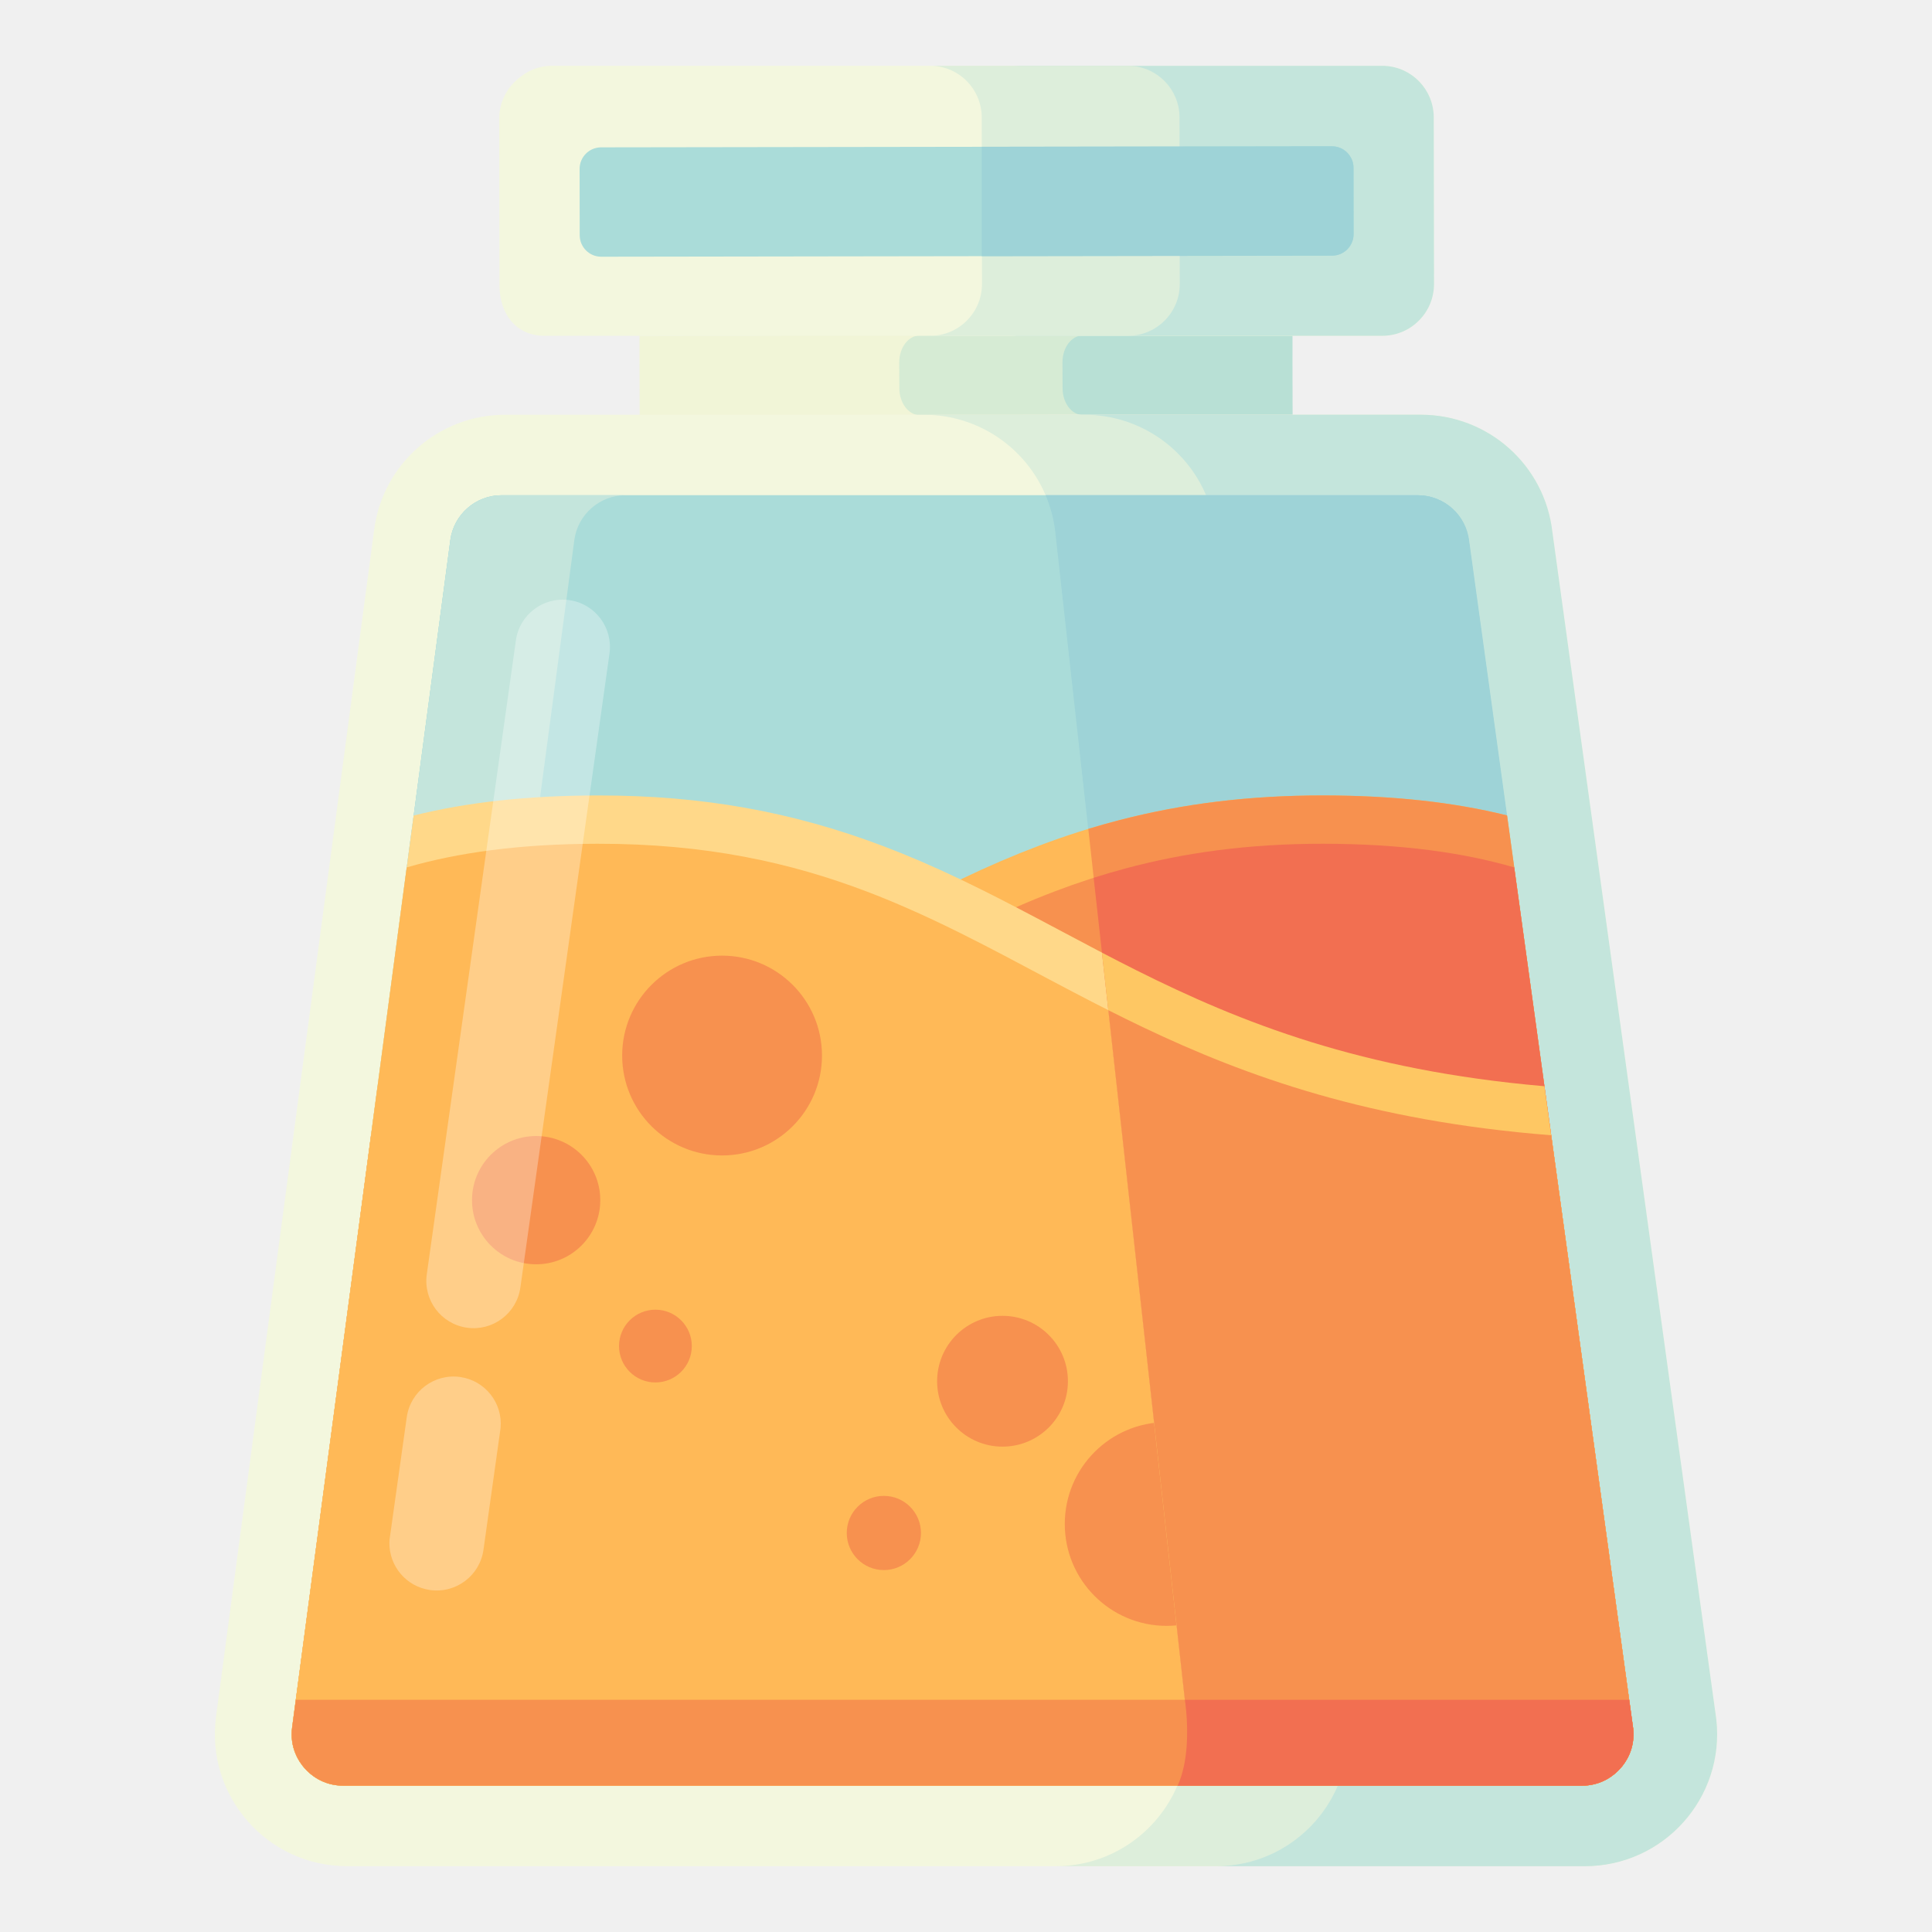
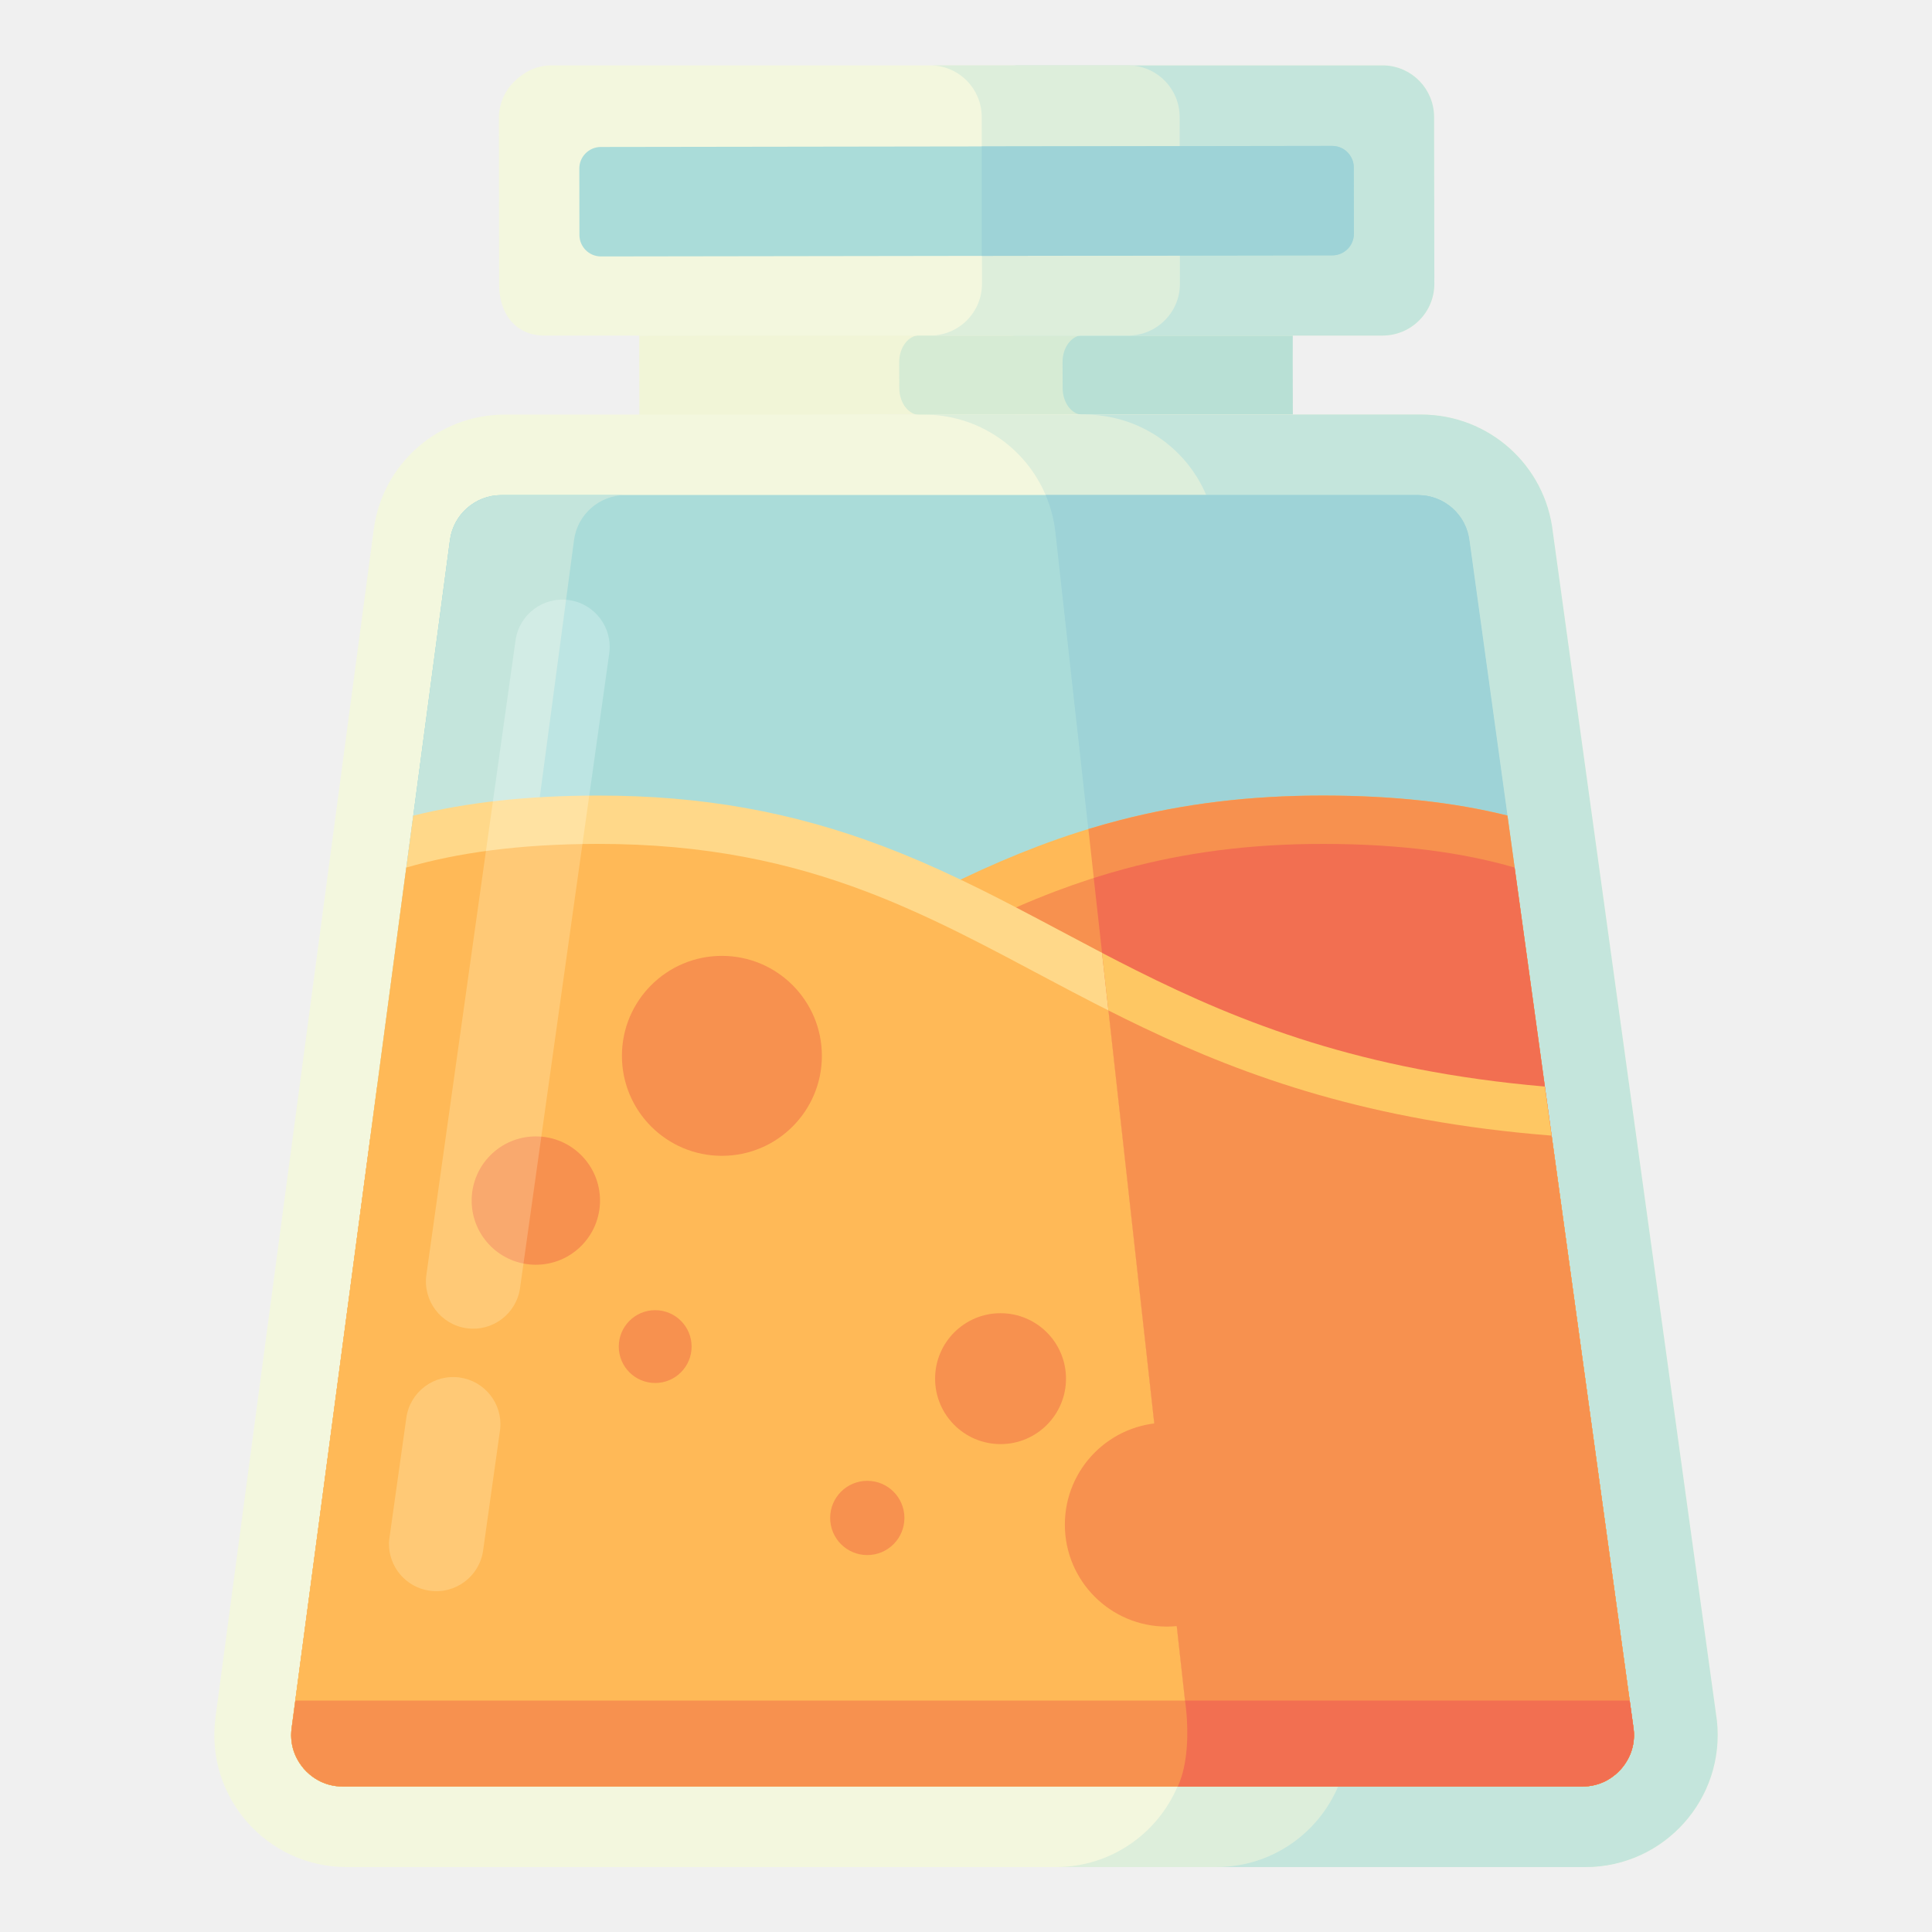
<svg xmlns="http://www.w3.org/2000/svg" version="1.1" id="Layer_1" x="0px" y="0px" viewBox="0 0 600 600" style="enable-background:new 0 0 600 600;" xml:space="preserve">
  <style type="text/css">
	.st0{fill:#F1F5D7;}
	.st1{fill:#D6EBD4;}
	.st2{fill:#B8E0D5;}
	.st3{fill:#F3F7DE;}
	.st4{fill:#DDEEDB;}
	.st5{fill:#C4E5DC;}
	.st6{fill:#AADCD9;}
	.st7{fill:#9ED3D7;}
	.st8{fill:#FFB957;}
	.st9{fill:#F7914F;}
	.st10{fill:#FFD889;}
	.st11{fill:#F26F51;}
	.st12{fill:#FEC763;}
- 	.st13{opacity:0.3;fill:#FFFFFF;enable-background:new    ;}
+ 	.st13{opacity:0.5;fill:#FFFFFF;mix-blend-mode:soft-light;}
	.st14{fill:#F99D5C;}
</style>
  <g>
-     <polygon class="st0" points="366.779,128.666 275.319,128.862 198.649,129.018 198.599,104.276    366.719,103.924 366.719,104.08  " />
-     <path class="st1" d="M366.363,128.77l-80.646,0.169   c-3.538,0.008-6.412-3.744-6.418-8.379l-0.038-7.978   c-0.006-4.636,2.858-8.401,6.397-8.409l80.645-0.169   c3.538-0.008,6.412,3.744,6.418,8.379l0.038,7.978   C372.766,124.997,369.902,128.762,366.363,128.77z" />
-     <path class="st2" d="M401.43,128.907H336.385c-3.528,0-6.39-3.728-6.395-8.332   l-0.031-8.068c-0.005-4.608,2.853-8.349,6.384-8.356l65.061-0.116   c0,0.852-0.014,7.256-0.014,8.332L401.43,128.907z" />
-     <path class="st3" d="M492.25,579.555H107.76c-24.81,0-43.94-21.85-40.67-46.44   l49.12-368.71c2.71-20.38,20.1-35.6,40.66-35.6h284.48   c20.9,0,38.46,15.72,40.77,36.49l50.9,368.71   C535.71,558.305,516.69,579.555,492.25,579.555z" />
-     <path class="st4" d="M491.87,579.555h-164c17.11,0,31.56-10.42,37.77-25   c2.66-6.25,3.81-13.26,3-20.55l-40.9-368.71   c-0.45-4.05-1.48-7.91-3.01-11.49c-6.27-14.81-20.93-25-37.76-25h154   c20.9,0,38.46,15.72,40.77,36.49l50.9,368.71   C535.331,558.305,516.311,579.555,491.87,579.555z" />
-     <path class="st5" d="M492.25,579.555H377.7c17.11,0,31.56-10.42,37.77-25   c2.66-6.25,3.81-13.26,3-20.55l-40.9-368.71   c-0.45-4.05-1.48-7.91-3.01-11.49c-6.27-14.81-20.93-25-37.76-25h104.55   c20.9,0,38.46,15.72,40.77,36.49l50.9,368.71   C535.71,558.305,516.69,579.555,492.25,579.555z" />
-     <path class="st6" d="M106.63,554.552c-6.322,0-10.266-3.425-12.054-5.467   c-1.787-2.042-4.662-6.403-3.827-12.67l49.116-368.709   c1.056-7.927,7.883-13.904,15.88-13.904l284.477-0.001   c8.176,0,15.021,6.128,15.923,14.254l40.899,368.709   c0.687,6.192-2.203,10.46-3.986,12.452c-1.784,1.992-5.706,5.335-11.937,5.335   L106.63,554.552z" />
-     <path class="st6" d="M503.05,549.215c-1.78,1.99-5.7,5.34-11.93,5.34H106.63   c-6.33,0-10.27-3.43-12.06-5.47c-1.78-2.04-4.66-6.4-3.82-12.67   l24.49-183.88l2.03-15.22l1.35-10.16l7.7-57.77l2.15-16.11   l1.41-10.61l0.98-7.37l1.01-7.61l1.27-9.51l6.72-50.47   c1.06-7.93,7.88-13.9,15.88-13.9H440.22c8.17,0,15.02,6.12,15.92,14.25   l50.9,368.71C507.73,542.955,504.84,547.225,503.05,549.215z" />
-     <path class="st7" d="M503.05,549.215c-1.78,1.99-5.7,5.34-11.93,5.34H365.64   c2.66-6.25,3.81-13.26,3-20.55l-40.9-368.71   c-0.45-4.05-1.48-7.91-3.01-11.49H440.22c8.17,0,15.02,6.12,15.92,14.25   l11.76,85.19l2.23,16.13l9.38,67.96l2.1,15.23l25.43,184.2   C507.73,542.955,504.84,547.225,503.05,549.215z" />
-     <path class="st7" d="M503.18,549.215c-1.67,1.87-5.22,4.93-10.79,5.3   c-0.33,0.03-0.67,0.04-1.02,0.04H365.771c2.66-6.25,3.81-13.26,3-20.55   l-24.44-220.28l-1.98-17.88l-2.58-23.24l-1.68-15.18l-10.22-92.13   c-0.45-4.05-1.48-7.91-3.01-11.49h115.49c8.17,0,15.02,6.12,15.92,14.25   l11.76,85.16l2.22,16.13l9.39,67.98l2.1,15.23l25.43,184.21   C507.86,542.955,504.97,547.225,503.18,549.215z" />
-     <path class="st5" d="M194.244,153.805c-8,0-14.82,5.97-15.88,13.9l-49.11,368.71   c-0.84,6.27,2.04,10.63,3.82,12.67c1.79,2.04,5.73,5.47,12.06,5.47   h-38.5c-6.33,0-10.27-3.43-12.06-5.47c-1.78-2.04-4.66-6.4-3.82-12.67   l49.11-368.71c1.06-7.93,7.88-13.9,15.88-13.9H194.244z" />
-     <path class="st3" d="M445.344,88.168c0.01,4.3-1.66,8.35-4.69,11.39   c-3.03,3.04-7.07,4.72-11.37,4.73H169.094   c-8.84,0-13.96-6.83-13.98-15.68l-0.08-51.7   c-0.01-4.3,1.66-8.34,4.69-11.38s7.06-5.07,11.36-5.08H429.924   c8.6,0.38,15.33,7.42,15.34,16.02L445.344,88.168z" />
-     <path class="st5" d="M445.344,88.168c0.01,4.3-1.66,8.35-4.69,11.39   c-3.03,3.04-7.07,4.72-11.37,4.73H313.864   c4.3-0.01,8.34-1.69,11.37-4.73c3.03-3.04,4.7-7.09,4.69-11.39   l-0.01-8.57l-0.06-33.96l-0.01-9.17   c-0.01-8.6-6.74-15.64-15.34-16.02H429.924   c8.6,0.38,15.33,7.42,15.34,16.02L445.344,88.168z" />
-     <path class="st4" d="M366.386,88.165c0.01,4.3-1.66,8.35-4.69,11.39   s-7.07,4.72-11.37,4.73h-61.422c4.3-0.01,8.34-1.69,11.37-4.73   s4.7-7.09,4.69-11.39l-0.08-51.7c-0.01-8.6-6.74-15.64-15.34-16.02   h61.422c8.6,0.38,15.33,7.42,15.34,16.02L366.386,88.165z" />
-     <path class="st6" d="M420.374,72.698c0,3.69-2.98,6.69-6.68,6.7l-108.75,0.16h-2.85   l-115.36,0.17c-3.7,0.01-6.69-2.98-6.7-6.68l-0.03-20.59   c-0.01-3.69,2.98-6.69,6.67-6.7l103.47-0.15l14.8-0.02l108.7-0.16   c2.58-0.01,4.82,1.45,5.93,3.59c0.1,0.18,0.19,0.37,0.27,0.57   c0.08,0.17,0.14,0.34,0.2,0.53c0.19,0.63,0.3,1.3,0.3,1.99   L420.374,72.698z" />
-     <path class="st8" d="M503.18,549.215c-1.781,1.99-5.702,5.34-11.935,5.34H106.602   c-6.333,0-10.274-3.43-12.065-5.47c-1.78-2.04-4.662-6.4-3.821-12.67   l24.5-183.88l2.031-15.22c70.778-6.17,111.194-27.64,150.29-48.42   c4.452-2.36,8.984-4.77,13.555-7.15c3.501-1.82,7.013-3.62,10.534-5.37   c2.291-1.14,4.512-2.22,6.683-3.26c8.583-4.1,16.336-7.43,23.99-10.33   c8.463-3.21,16.897-5.91,25.42-8.11c20.028-5.18,40.546-7.64,62.985-7.64   h0.45c21.529,0.04,40.206,2.07,56.863,6.21l2.231,16.13l9.384,67.96   l2.101,15.23l25.44,184.2C507.862,542.955,504.971,547.225,503.18,549.215z" />
-     <path class="st9" d="M503.18,549.215c-1.781,1.99-5.702,5.34-11.935,5.34H106.602   c-6.333,0-10.274-3.43-12.065-5.47c-1.78-2.04-4.662-6.4-3.821-12.67   l24.5-183.88c90.936-7.23,135.164-38.88,183.093-62.73   c5.662-2.81,11.364-5.52,17.217-8.05c3.962-1.74,7.983-3.39,12.095-4.95   c6.963-2.64,14.186-5.02,21.779-7.06c17.927-4.82,37.945-7.75,61.735-7.71   c24.23,0.04,43.477,2.79,59.113,7.34l36.925,267.39   C507.862,542.955,504.971,547.225,503.18,549.215z" />
-     <path class="st9" d="M506.671,543.025c-0.16,0.52-0.33,1.02-0.52,1.49   c-0.1,0.23-0.2,0.46-0.3,0.68c-0.21,0.45-0.42,0.87-0.65,1.26   c-0.67,1.17-1.4,2.09-2,2.76c-1.68,1.88-5.28,4.97-10.92,5.3   c-0.33,0.03-0.67,0.04-1.02,0.04H365.661c2.66-6.25,3.81-13.26,3-20.55   l-24.44-220.28l-1.98-17.88l-2.58-23.24l-1.68-15.18   c3.24-0.99,6.49-1.91,9.75-2.75c20.03-5.18,40.55-7.64,62.99-7.64h0.45   c21.48,0.04,40.12,2.06,56.75,6.18c0.04,0.01,0.07,0.02,0.11,0.03   l2.23,16.13l9.39,67.96l2.1,15.23l25.44,184.2   C507.451,539.135,507.19,541.235,506.671,543.025z" />
-     <path class="st10" d="M503.19,549.215c-1.78,1.99-5.702,5.34-11.935,5.34H106.611   c-6.333,0-10.274-3.43-12.065-5.47c-1.78-2.04-4.662-6.4-3.821-12.67   l24.5-183.88l2.031-15.22l1.35-10.16l7.703-57.77l2.151-16.11   c16.687-4.16,35.414-6.2,57.003-6.24h0.45c32.003,0,60.094,5,88.415,15.75   c7.653,2.9,15.406,6.23,23.99,10.33c2.171,1.04,4.392,2.12,6.683,3.26   c3.521,1.75,7.043,3.56,10.534,5.38c4.572,2.37,9.103,4.78,13.545,7.14   c7.813,4.16,15.686,8.34,23.83,12.42   c32.683,16.36,69.948,31.1,126.731,36.02l27.541,199.43   C507.872,542.955,504.981,547.225,503.19,549.215z" />
-     <path class="st8" d="M503.18,549.215c-1.78,1.99-5.7,5.34-11.93,5.34H106.6   c-6.33,0-10.27-3.43-12.06-5.47c-1.78-2.04-4.66-6.4-3.82-12.67   l1.14-8.53l34.44-258.5c15.65-4.55,34.91-7.31,59.17-7.35   c33.87-0.05,60.12,5.89,83.53,14.77c4.11,1.56,8.13,3.21,12.09,4.94   c5.86,2.54,11.56,5.25,17.22,8.06c18.45,9.18,36.33,19.51,56.55,29.16   c32.39,15.46,70.74,29.17,126.87,33.6l22.83,165.32l0.18,1.28   l1.2,8.72l1.23,8.88C507.86,542.955,504.97,547.225,503.18,549.215z" />
-     <circle class="st9" cx="224.248" cy="327.81" r="31.026" />
-     <circle class="st9" cx="166.505" cy="372.721" r="19.918" />
-     <circle class="st9" cx="203.544" cy="418.034" r="11.3" />
-     <path class="st11" d="M506.655,543.025c-0.16,0.52-0.33,1.02-0.52,1.49   c-0.1,0.23-0.2,0.46-0.3,0.68c-0.21,0.45-0.42,0.87-0.65,1.26   c-0.67,1.17-1.4,2.09-2,2.76c-1.68,1.88-5.28,4.97-10.92,5.3   c-0.33,0.03-0.67,0.04-1.02,0.04H365.645c2.66-6.25,3.81-13.26,3-20.55   l-24.44-220.28l-1.98-17.88l-2.58-23.24c3.18-1.01,6.43-1.97,9.75-2.86   c17.93-4.82,37.95-7.75,61.74-7.71c24.17,0.04,43.38,2.78,58.99,7.31   c0.04,0.01,0.08,0.02,0.12,0.03l9.39,67.96l2.1,15.23l25.44,184.2   C507.435,539.135,507.175,541.235,506.655,543.025z" />
-     <circle class="st9" cx="362.315" cy="473.287" r="31.638" />
-     <circle class="st9" cx="311.343" cy="428.955" r="20.311" />
-     <circle class="st9" cx="274.49" cy="476.079" r="11.522" />
-     <path class="st12" d="M506.632,543.025c-0.15,0.52-0.33,1.02-0.52,1.49   c-0.1,0.23-0.2,0.46-0.3,0.68c-0.2,0.45-0.42,0.87-0.65,1.26   c-0.67,1.17-1.4,2.09-2,2.76c-1.68,1.88-5.28,4.97-10.92,5.3   c-0.33,0.03-0.67,0.04-1.02,0.04H365.621c2.66-6.25,3.81-13.26,3-20.55   l-24.44-220.28l-1.98-17.88c3.52,1.83,7.07,3.66,10.68,5.47   c32.66,16.35,69.89,31.08,126.61,36.01c0.04,0,0.08,0.01,0.12,0.01   h0.01l27.54,199.43C507.421,539.135,507.162,541.235,506.632,543.025z" />
-     <path class="st9" d="M507.271,538.635c0,0.32-0.01,0.64-0.03,0.94   c-0.01,0.27-0.04,0.53-0.07,0.78c-0.03,0.39-0.09,0.77-0.16,1.13   c-0.05,0.25-0.1,0.5-0.15,0.73c-0.07,0.28-0.14,0.55-0.21,0.81   c-0.39,1.3-0.91,2.45-1.47,3.43c-0.11,0.19-0.22,0.38-0.34,0.56   c-0.14,0.23-0.29,0.45-0.44,0.66c-0.17,0.24-0.33,0.47-0.5,0.68   c-0.25,0.32-0.49,0.61-0.72,0.86c-0.52,0.59-1.23,1.29-2.14,1.99   c-0.18,0.14-0.37,0.29-0.57,0.42c-0.19,0.14-0.4,0.28-0.61,0.42   c-0.21,0.13-0.43,0.27-0.66,0.4c-0.23,0.13-0.46,0.26-0.7,0.38   c-0.24,0.13-0.49,0.25-0.75,0.36c-0.26,0.12-0.52,0.23-0.8,0.33   c-0.54,0.21-1.12,0.39-1.73,0.55c-0.61,0.15-1.25,0.27-1.92,0.36   c-0.02,0.01-0.04,0.01-0.07,0.01c-0.31,0.03-0.64,0.06-0.97,0.08   c-0.06,0.01-0.12,0.02-0.18,0.01c-0.27,0.02-0.54,0.03-0.82,0.03   H365.64c2.66-6.25,3.81-13.26,3-20.55l-1.79-16.12l-22.65-204.16   c3.49,1.76,7.04,3.51,10.66,5.24c32.36,15.45,70.69,29.15,126.75,33.59   c0.04,0,0.08,0.01,0.12,0.01l22.83,165.32l0.18,1.28l2.43,17.6   C507.24,537.405,507.271,538.035,507.271,538.635z" />
-     <path class="st13" d="M176.79,186.373h0c8.027,1.128,13.619,8.55,12.491,16.576   l-27.672,196.894c-1.128,8.027-8.55,13.619-16.576,12.491h-0   c-8.027-1.128-13.619-8.55-12.491-16.576l27.672-196.894   C161.341,190.838,168.763,185.245,176.79,186.373z" />
-     <path class="st13" d="M155.456,443.501l-5.311,37.813   c-1.13,8.022-8.549,13.613-16.58,12.483c-7.423-1.04-12.762-7.474-12.634-14.783   c0.005-0.28,0.02-0.56,0.045-0.839l0.001-0.05l5.344-37.993   c1.131-8.032,8.549-13.623,16.581-12.493   C150.683,428.735,156.182,435.752,155.456,443.501z" />
-     <path class="st7" d="M420.374,72.698c0,3.69-2.98,6.69-6.68,6.7l-108.808,0.16   V45.589l108.758-0.16c2.58-0.01,4.82,1.45,5.93,3.59   c0.1,0.18,0.19,0.37,0.27,0.57c0.08,0.17,0.14,0.34,0.2,0.53   c0.19,0.63,0.3,1.3,0.3,1.99L420.374,72.698z" />
-     <path class="st9" d="M503.208,549.215c-1.78,1.99-5.7,5.34-11.93,5.34H106.628   c-6.33,0-10.27-3.43-12.06-5.47c-1.78-2.04-4.66-6.4-3.82-12.67   l1.14-8.53H505.968l1.23,8.88C507.888,542.955,504.998,547.225,503.208,549.215z" />
-     <path class="st14" d="M368.42,531.835l-0.45-3.9   C368.01,528.215,368.24,529.665,368.42,531.835z" />
-     <path class="st11" d="M503.21,549.215c-1.78,1.99-5.7,5.34-11.93,5.34H365.73   c3.37-7.43,3.15-17.3,2.69-22.7c0-0.01,0-0.02,0-0.02   c-0.18-2.17-0.41-3.62-0.45-3.9c-0.01-0.03-0.01-0.05-0.01-0.05   H505.97l1.23,8.88C507.89,542.955,505,547.225,503.21,549.215z" />
+     <polygon class="st0" points="366.828,128.613 275.301,128.809 198.574,128.966 198.524,104.205   366.768,103.853 366.768,104.009  " />
+     <path class="st1" d="M366.411,128.717l-80.705,0.169   c-3.541,0.008-6.416-3.747-6.422-8.386l-0.038-7.984   c-0.006-4.64,2.86-8.407,6.401-8.415l80.705-0.169   c3.541-0.008,6.416,3.747,6.422,8.386l0.038,7.984   C372.819,124.941,369.953,128.709,366.411,128.717z" />
+     <path class="st2" d="M401.505,128.854h-65.094c-3.531,0-6.394-3.731-6.399-8.338   l-0.031-8.074c-0.005-4.611,2.855-8.355,6.389-8.362l65.109-0.116   c0,0.853-0.014,7.261-0.014,8.338L401.505,128.854z" />
+     <path class="st3" d="M492.392,579.833H107.619c-24.828,0-43.972-21.866-40.7-46.474   l49.156-368.981c2.712-20.395,20.115-35.626,40.69-35.626h284.689   c20.915,0,38.488,15.732,40.8,36.517l50.938,368.981   C535.884,558.568,516.85,579.833,492.392,579.833z" />
+     <path class="st4" d="M492.011,579.833H327.891c17.123,0,31.583-10.428,37.798-25.018   c2.662-6.255,3.813-13.27,3.002-20.565l-40.93-368.981   c-0.45-4.053-1.481-7.916-3.012-11.498c-6.275-14.821-20.946-25.018-37.788-25.018   h154.113c20.915,0,38.488,15.732,40.8,36.517l50.937,368.981   C535.503,558.568,516.469,579.833,492.011,579.833z" />
+     <path class="st5" d="M492.392,579.833H377.758c17.123,0,31.583-10.428,37.798-25.018   c2.662-6.255,3.813-13.27,3.002-20.565l-40.93-368.981   c-0.45-4.053-1.481-7.916-3.012-11.498   c-6.275-14.821-20.946-25.018-37.788-25.018h104.627   c20.915,0,38.488,15.732,40.8,36.517l50.938,368.981   C535.884,558.568,516.85,579.833,492.392,579.833z" />
+     <path class="st6" d="M106.488,554.812c-6.327,0-10.273-3.427-12.063-5.471   c-1.788-2.044-4.666-6.408-3.83-12.679l49.152-368.98   c1.056-7.933,7.889-13.915,15.892-13.915l284.686-0.001   c8.182,0,15.033,6.132,15.935,14.264l40.929,368.98   c0.687,6.197-2.205,10.468-3.989,12.461c-1.785,1.994-5.71,5.339-11.945,5.339   L106.488,554.812z" />
+     <path class="st6" d="M503.199,549.471c-1.781,1.992-5.704,5.344-11.939,5.344H106.488   c-6.335,0-10.278-3.432-12.069-5.474c-1.781-2.042-4.663-6.405-3.823-12.679   l24.508-184.015l2.032-15.231l1.351-10.167l7.706-57.812l2.152-16.122   l1.411-10.618l0.981-7.376l1.011-7.615l1.271-9.517l6.725-50.507   c1.061-7.936,7.886-13.91,15.892-13.91h284.689   c8.176,0,15.031,6.125,15.932,14.26l50.938,368.981   C507.883,543.207,504.991,547.48,503.199,549.471z" />
+     <path class="st7" d="M503.199,549.471c-1.781,1.992-5.704,5.344-11.939,5.344H365.689   c2.662-6.255,3.813-13.27,3.002-20.565l-40.93-368.981   c-0.45-4.053-1.481-7.916-3.012-11.498h115.575   c8.176,0,15.031,6.125,15.932,14.26l11.769,85.253l2.232,16.142l9.387,68.01   l2.101,15.241l25.449,184.335C507.883,543.207,504.991,547.48,503.199,549.471z" />
+     <path class="st7" d="M503.33,549.471c-1.671,1.871-5.224,4.934-10.798,5.304   c-0.33,0.03-0.67,0.04-1.021,0.04H365.819   c2.662-6.255,3.813-13.27,3.002-20.565l-24.458-220.442l-1.982-17.893   l-2.582-23.257l-1.681-15.191l-10.227-92.198   c-0.45-4.053-1.481-7.916-3.012-11.498h115.575   c8.176,0,15.031,6.125,15.932,14.26l11.769,85.223l2.222,16.142l9.397,68.03   l2.102,15.241l25.449,184.345C508.013,543.207,505.121,547.48,503.33,549.471z" />
+     <path class="st5" d="M194.166,153.771c-8.006,0-14.831,5.974-15.892,13.91l-49.146,368.981   c-0.841,6.275,2.042,10.638,3.823,12.679c1.791,2.042,5.734,5.474,12.069,5.474   h-38.528c-6.335,0-10.278-3.432-12.069-5.474   c-1.781-2.042-4.663-6.405-3.823-12.679l49.146-368.981   c1.061-7.936,7.886-13.91,15.892-13.91H194.166z" />
+     <path class="st3" d="M445.451,88.086c0.01,4.303-1.661,8.356-4.694,11.398   c-3.032,3.042-7.075,4.723-11.378,4.733h-260.381   c-8.847,0-13.97-6.835-13.99-15.692l-0.08-51.738   c-0.01-4.303,1.661-8.346,4.693-11.388s7.065-5.074,11.368-5.084H430.019   c8.606,0.38,15.341,7.425,15.351,16.032L445.451,88.086z" />
+     <path class="st5" d="M445.451,88.086c0.01,4.303-1.661,8.356-4.694,11.398   c-3.032,3.042-7.075,4.723-11.378,4.733H313.874   c4.303-0.01,8.346-1.691,11.378-4.733c3.032-3.042,4.703-7.095,4.693-11.398   l-0.01-8.576l-0.06-33.985l-0.01-9.177   c-0.01-8.606-6.745-15.651-15.351-16.032H430.019   c8.606,0.38,15.341,7.425,15.351,16.032L445.451,88.086z" />
+     <path class="st4" d="M366.434,88.082c0.01,4.303-1.661,8.356-4.693,11.398   c-3.032,3.042-7.075,4.723-11.378,4.733h-61.467   c4.303-0.01,8.346-1.691,11.378-4.733c3.032-3.042,4.703-7.095,4.693-11.398   l-0.08-51.738c-0.01-8.606-6.745-15.652-15.351-16.032h61.467   c8.606,0.38,15.341,7.425,15.351,16.032L366.434,88.082z" />
+     <path class="st6" d="M420.462,72.604c0,3.693-2.982,6.695-6.685,6.705l-108.83,0.16   h-2.852l-115.445,0.17c-3.703,0.01-6.695-2.982-6.705-6.685l-0.03-20.605   c-0.01-3.693,2.982-6.695,6.675-6.705l103.546-0.15l14.811-0.02l108.78-0.16   c2.582-0.01,4.823,1.451,5.934,3.593c0.1,0.18,0.19,0.37,0.27,0.57   c0.08,0.17,0.14,0.34,0.2,0.53c0.19,0.63,0.3,1.301,0.3,1.991   L420.462,72.604z" />
+     <path class="st8" d="M503.33,549.471c-1.782,1.992-5.706,5.344-11.943,5.344H106.46   c-6.337,0-10.282-3.432-12.074-5.474c-1.782-2.042-4.665-6.405-3.824-12.679   l24.518-184.015l2.032-15.231c70.83-6.174,111.276-27.66,150.401-48.456   c4.455-2.362,8.99-4.774,13.565-7.155c3.504-1.821,7.018-3.623,10.542-5.374   c2.292-1.141,4.515-2.222,6.688-3.262c8.59-4.103,16.348-7.435,24.007-10.338   c8.47-3.212,16.909-5.914,25.439-8.116c20.043-5.184,40.576-7.646,63.031-7.646   h0.451c21.544,0.04,40.236,2.072,56.904,6.215l2.233,16.142l9.391,68.01   l2.102,15.241l25.459,184.335C508.015,543.207,505.122,547.48,503.33,549.471z" />
+     <path class="st9" d="M503.33,549.471c-1.782,1.992-5.706,5.344-11.943,5.344H106.46   c-6.337,0-10.282-3.432-12.074-5.474c-1.782-2.042-4.665-6.405-3.824-12.679   l24.518-184.015c91.003-7.235,135.263-38.908,183.228-62.776   c5.666-2.812,11.373-5.524,17.229-8.056c3.964-1.741,7.989-3.393,12.104-4.954   c6.968-2.642,14.196-5.024,21.795-7.065c17.94-4.823,37.973-7.756,61.78-7.716   c24.247,0.04,43.509,2.792,59.157,7.345l36.952,267.586   C508.015,543.207,505.122,547.48,503.33,549.471z" />
+     <path class="st9" d="M506.823,543.277c-0.16,0.52-0.33,1.021-0.52,1.491   c-0.1,0.23-0.2,0.46-0.3,0.681c-0.21,0.45-0.42,0.87-0.65,1.261   c-0.671,1.171-1.401,2.091-2.001,2.762c-1.681,1.881-5.284,4.974-10.928,5.304   c-0.33,0.03-0.67,0.04-1.021,0.04H365.709   c2.662-6.255,3.813-13.27,3.002-20.565l-24.458-220.442l-1.982-17.893   l-2.582-23.257l-1.681-15.191c3.243-0.991,6.495-1.911,9.757-2.752   c20.045-5.184,40.58-7.646,63.036-7.646h0.45   c21.496,0.04,40.149,2.062,56.792,6.185c0.04,0.01,0.07,0.02,0.11,0.03   l2.232,16.142l9.397,68.01l2.101,15.241l25.459,184.335   C507.603,539.384,507.343,541.485,506.823,543.277z" />
+     <path class="st10" d="M503.339,549.471c-1.782,1.992-5.706,5.344-11.943,5.344H106.469   c-6.337,0-10.282-3.432-12.074-5.474c-1.782-2.042-4.665-6.405-3.824-12.679   l24.518-184.015l2.032-15.231l1.351-10.167l7.709-57.812l2.153-16.122   c16.699-4.163,35.44-6.205,57.045-6.245h0.45   c32.026,0,60.138,5.004,88.48,15.762c7.659,2.902,15.417,6.235,24.007,10.338   c2.172,1.041,4.395,2.122,6.688,3.262c3.524,1.751,7.048,3.563,10.542,5.384   c4.575,2.372,9.11,4.783,13.555,7.145c7.819,4.163,15.698,8.346,23.847,12.429   c32.707,16.372,69.999,31.123,126.824,36.046l27.561,199.577   C508.025,543.207,505.131,547.48,503.339,549.471z" />
+     <path class="st8" d="M503.33,549.471c-1.781,1.992-5.704,5.344-11.939,5.344H106.458   c-6.334,0-10.277-3.432-12.069-5.474c-1.781-2.042-4.664-6.405-3.823-12.679   l1.141-8.536l34.465-258.69c15.662-4.553,34.936-7.315,59.214-7.355   c33.895-0.05,60.164,5.894,83.591,14.781c4.113,1.561,8.136,3.212,12.099,4.944   c5.864,2.542,11.569,5.254,17.233,8.066c18.464,9.187,36.357,19.524,56.591,29.181   c32.414,15.471,70.792,29.191,126.963,33.625l22.847,165.441l0.18,1.281   l1.201,8.726l1.231,8.887C508.013,543.207,505.121,547.48,503.33,549.471z" />
+     <circle class="st9" cx="224.192" cy="327.903" r="31.049" />
+     <circle class="st9" cx="166.407" cy="372.847" r="19.932" />
+     <circle class="st9" cx="203.474" cy="418.194" r="11.308" />
+     <path class="st11" d="M506.807,543.277c-0.16,0.52-0.33,1.021-0.52,1.491   c-0.1,0.23-0.2,0.46-0.3,0.681c-0.21,0.45-0.42,0.87-0.65,1.261   c-0.671,1.171-1.401,2.091-2.001,2.762c-1.681,1.881-5.284,4.974-10.928,5.304   c-0.33,0.03-0.67,0.04-1.021,0.04H365.693   c2.662-6.255,3.813-13.27,3.002-20.565l-24.458-220.442l-1.982-17.893   l-2.582-23.257c3.182-1.011,6.435-1.971,9.757-2.862   c17.943-4.823,37.978-7.756,61.785-7.716c24.188,0.04,43.412,2.782,59.033,7.315   c0.04,0.01,0.08,0.02,0.12,0.03l9.397,68.01l2.101,15.241l25.459,184.335   C507.587,539.384,507.327,541.485,506.807,543.277z" />
+     <circle class="st9" cx="310.729" cy="428.154" r="20.326" />
+     <circle class="st9" cx="269.343" cy="471.412" r="11.531" />
+     <path class="st12" d="M506.783,543.277c-0.15,0.52-0.33,1.021-0.52,1.491   c-0.1,0.23-0.2,0.46-0.3,0.681c-0.2,0.45-0.42,0.87-0.65,1.261   c-0.671,1.171-1.401,2.091-2.001,2.762c-1.681,1.881-5.284,4.974-10.928,5.304   c-0.33,0.03-0.67,0.04-1.021,0.04H365.67   c2.662-6.255,3.813-13.27,3.002-20.565l-24.458-220.442l-1.982-17.893   c3.523,1.831,7.075,3.663,10.688,5.474   c32.684,16.362,69.941,31.103,126.703,36.036c0.04,0,0.08,0.01,0.12,0.01   h0.01l27.56,199.577C507.574,539.384,507.314,541.485,506.783,543.277z" />
+     <circle class="st9" cx="362.361" cy="473.487" r="31.661" />
+     <path class="st9" d="M507.423,538.883c0,0.32-0.01,0.641-0.03,0.941   c-0.01,0.27-0.04,0.53-0.07,0.781c-0.03,0.39-0.09,0.771-0.16,1.131   c-0.05,0.25-0.1,0.5-0.15,0.731c-0.07,0.28-0.14,0.55-0.21,0.811   c-0.39,1.301-0.911,2.452-1.471,3.433c-0.11,0.19-0.22,0.38-0.34,0.56   c-0.14,0.23-0.29,0.45-0.44,0.661c-0.17,0.24-0.33,0.47-0.5,0.68   c-0.25,0.32-0.49,0.61-0.72,0.861c-0.52,0.59-1.231,1.291-2.141,1.992   c-0.18,0.14-0.37,0.29-0.57,0.42c-0.19,0.14-0.4,0.28-0.611,0.42   c-0.21,0.13-0.43,0.27-0.66,0.4c-0.23,0.13-0.46,0.26-0.7,0.38   c-0.24,0.13-0.49,0.25-0.751,0.36c-0.26,0.12-0.52,0.23-0.801,0.33   c-0.54,0.21-1.121,0.39-1.731,0.55c-0.611,0.15-1.251,0.27-1.922,0.36   c-0.02,0.01-0.04,0.01-0.07,0.01c-0.31,0.03-0.641,0.06-0.971,0.08   c-0.06,0.01-0.12,0.02-0.18,0.01c-0.27,0.02-0.54,0.03-0.821,0.03   H365.689c2.662-6.255,3.813-13.27,3.002-20.565l-1.791-16.132l-22.667-204.31   c3.493,1.761,7.045,3.513,10.668,5.244   c32.384,15.461,70.742,29.171,126.843,33.615c0.04,0,0.08,0.01,0.12,0.01   l22.847,165.441l0.18,1.281l2.432,17.613   C507.393,537.652,507.423,538.283,507.423,538.883z" />
+     <path class="st13" d="M176.699,186.363h0c8.033,1.129,13.629,8.556,12.5,16.589   l-27.692,197.038c-1.129,8.033-8.556,13.629-16.589,12.5h-0   c-8.033-1.129-13.629-8.556-12.5-16.589l27.692-197.038   C161.239,190.83,168.666,185.234,176.699,186.363z" />
+     <path class="st13" d="M155.35,443.679l-5.315,37.841   c-1.131,8.027-8.555,13.623-16.592,12.492   c-7.428-1.04-12.771-7.479-12.643-14.794c0.005-0.28,0.02-0.56,0.045-0.84   l0.001-0.05l5.348-38.021c1.131-8.037,8.555-13.633,16.593-12.502   C150.574,428.903,156.076,435.925,155.35,443.679z" />
+     <path class="st7" d="M420.462,72.604c0,3.693-2.982,6.695-6.685,6.705l-108.888,0.16   V45.475l108.838-0.16c2.582-0.01,4.823,1.451,5.934,3.593   c0.1,0.18,0.19,0.37,0.27,0.57c0.08,0.17,0.14,0.34,0.2,0.53   c0.19,0.63,0.3,1.301,0.3,1.991L420.462,72.604z" />
+     <path class="st9" d="M503.357,549.471c-1.781,1.992-5.704,5.344-11.939,5.344H106.486   c-6.334,0-10.277-3.432-12.069-5.474c-1.781-2.042-4.664-6.405-3.823-12.679   l1.141-8.536h414.384l1.231,8.887C508.04,543.207,505.148,547.48,503.357,549.471z" />
+     <path class="st14" d="M368.471,532.078l-0.45-3.903   C368.06,528.456,368.291,529.907,368.471,532.078z" />
+     <path class="st11" d="M503.36,549.471c-1.781,1.992-5.704,5.344-11.939,5.344H365.779   c3.372-7.435,3.152-17.313,2.692-22.717c0-0.01,0-0.02,0-0.02   c-0.18-2.172-0.41-3.623-0.45-3.903c-0.01-0.03-0.01-0.05-0.01-0.05   h138.111l1.231,8.887C508.043,543.207,505.151,547.48,503.36,549.471z" />
  </g>
</svg>
